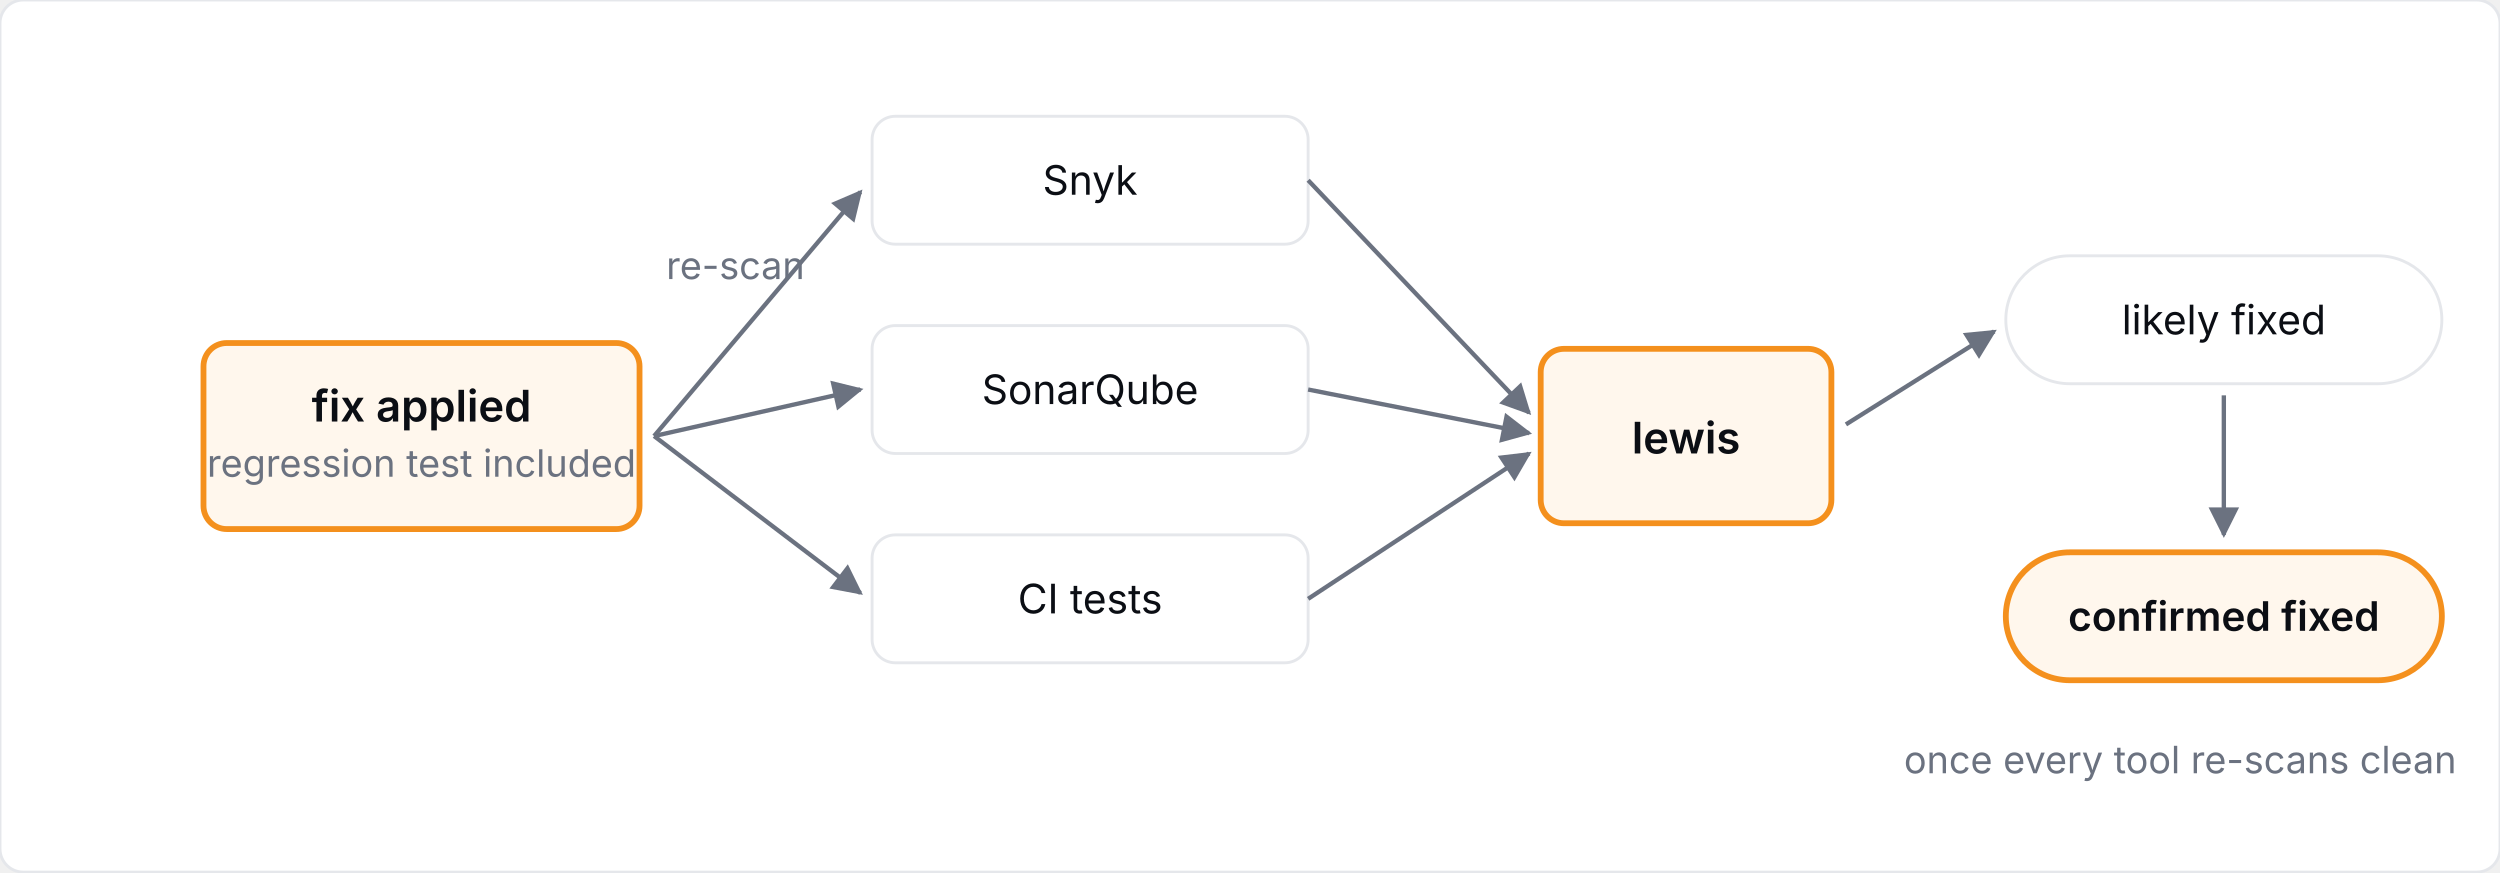
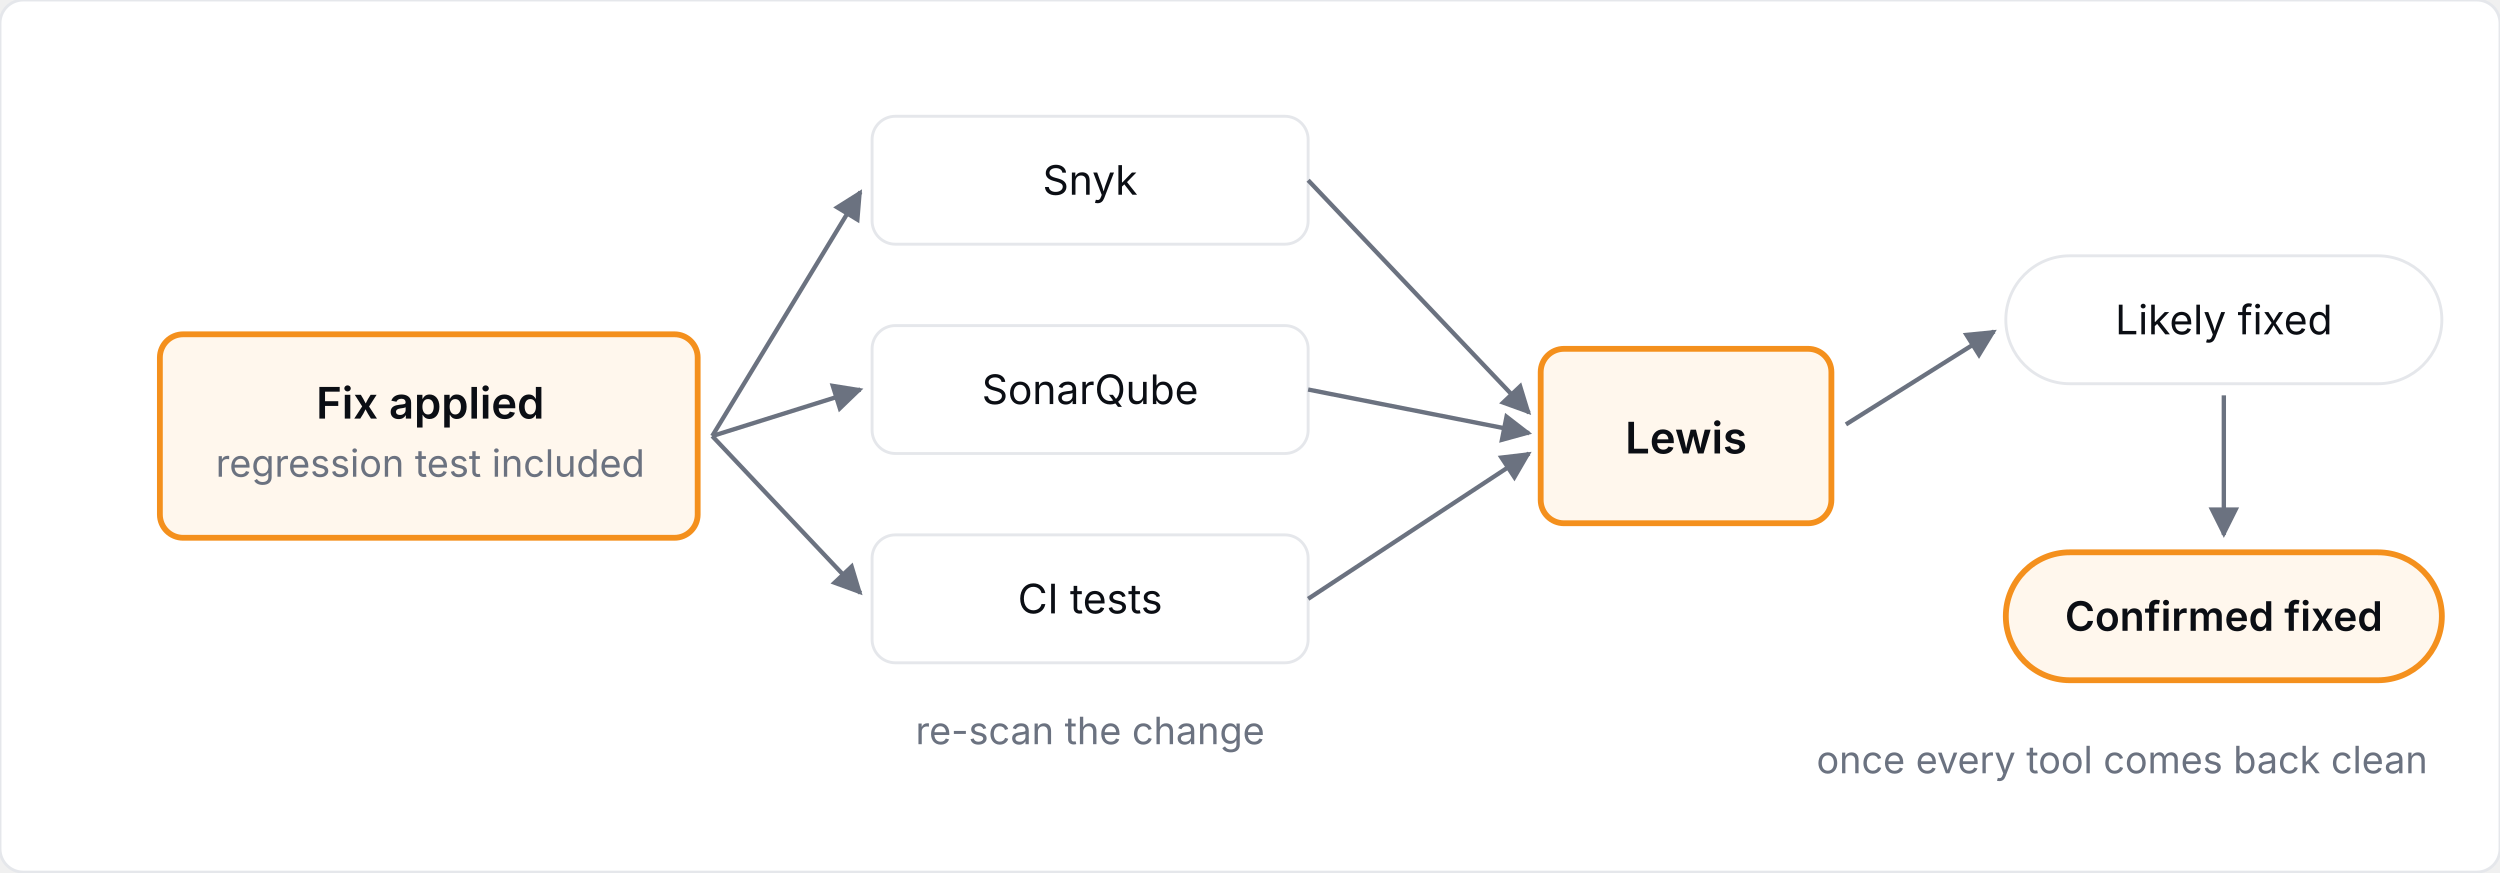
<svg xmlns="http://www.w3.org/2000/svg" viewBox="0 0 860 300" role="img" aria-labelledby="t">
  <defs>
    <marker id="a" viewBox="0 0 10 10" refX="9" refY="5" markerWidth="7" markerHeight="7" orient="auto-start-reverse">
      <path d="M0 0L10 5L0 10z" fill="#6b7280" />
    </marker>
  </defs>
  <style>
    text { font-family: Inter, system-ui, sans-serif; fill: #0b0e14; }
    .n { fill: #6b7280; font-size: 13px; }
    .l { font-size: 15px; font-weight: 600; }
    .m { font-size: 14px; }
  </style>
  <rect x="0" y="0" width="860" height="300" rx="8" fill="#ffffff" stroke="#e5e7eb" />
-   <rect x="70" y="118" width="150" height="64" rx="8" fill="#fff7ed" stroke="#f4901d" stroke-width="2" />
-   <text x="145" y="145" class="l" text-anchor="middle">fix applied</text>
-   <text x="145" y="164" class="n" text-anchor="middle" font-size="12">regression test included</text>
+   <rect x="55" y="115" width="185" height="70" rx="8" fill="#fff7ed" stroke="#f4901d" stroke-width="2" />
+   <text x="148" y="144" class="l" text-anchor="middle">Fix applied</text>
+   <text x="148" y="164" class="n" text-anchor="middle" font-size="12">regression test included</text>
  <g stroke="#6b7280" stroke-width="1.5">
-     <line x1="225" y1="150" x2="296" y2="66" marker-end="url(#a)" />
-     <line x1="225" y1="150" x2="296" y2="134" marker-end="url(#a)" />
-     <line x1="225" y1="150" x2="296" y2="204" marker-end="url(#a)" />
+     <line x1="245" y1="150" x2="296" y2="66" marker-end="url(#a)" />
+     <line x1="245" y1="150" x2="296" y2="134" marker-end="url(#a)" />
+     <line x1="245" y1="150" x2="296" y2="204" marker-end="url(#a)" />
  </g>
-   <text x="253" y="96" class="n" text-anchor="middle">re-scan</text>
  <rect x="300" y="40" width="150" height="44" rx="8" fill="#ffffff" stroke="#e5e7eb" />
  <text x="375" y="67" class="m" text-anchor="middle">Snyk</text>
  <rect x="300" y="112" width="150" height="44" rx="8" fill="#ffffff" stroke="#e5e7eb" />
  <text x="375" y="139" class="m" text-anchor="middle">SonarQube</text>
  <rect x="300" y="184" width="150" height="44" rx="8" fill="#ffffff" stroke="#e5e7eb" />
  <text x="375" y="211" class="m" text-anchor="middle">CI tests</text>
+   <text x="375" y="256" class="n" text-anchor="middle">re-scan the change</text>
  <g stroke="#6b7280" stroke-width="1.5">
    <line x1="450" y1="62" x2="526" y2="142" marker-end="url(#a)" />
    <line x1="450" y1="134" x2="526" y2="149" marker-end="url(#a)" />
    <line x1="450" y1="206" x2="526" y2="156" marker-end="url(#a)" />
  </g>
  <rect x="530" y="120" width="100" height="60" rx="8" fill="#fff7ed" stroke="#f4901d" stroke-width="2" />
-   <text x="580" y="156" class="l" text-anchor="middle" font-family="ui-monospace, SFMono-Regular, monospace">lewis</text>
+   <text x="580" y="156" class="l" text-anchor="middle">Lewis</text>
  <line x1="635" y1="146" x2="686" y2="114" stroke="#6b7280" stroke-width="1.5" marker-end="url(#a)" />
  <rect x="690" y="88" width="150" height="44" rx="22" fill="#ffffff" stroke="#e5e7eb" />
-   <text x="765" y="115" class="m" text-anchor="middle">likely fixed</text>
+   <text x="765" y="115" class="m" text-anchor="middle">Likely fixed</text>
  <line x1="765" y1="136" x2="765" y2="184" stroke="#6b7280" stroke-width="1.5" marker-end="url(#a)" />
  <rect x="690" y="190" width="150" height="44" rx="22" fill="#fff7ed" stroke="#f4901d" stroke-width="2" />
-   <text x="765" y="217" class="m" text-anchor="middle" font-weight="600">confirmed fixed</text>
-   <text x="750" y="266" class="n" text-anchor="middle">once every tool re-scans clean</text>
+   <text x="765" y="217" class="m" text-anchor="middle" font-weight="600">Confirmed fixed</text>
+   <text x="730" y="266" class="n" text-anchor="middle">once every tool comes back clean</text>
</svg>
